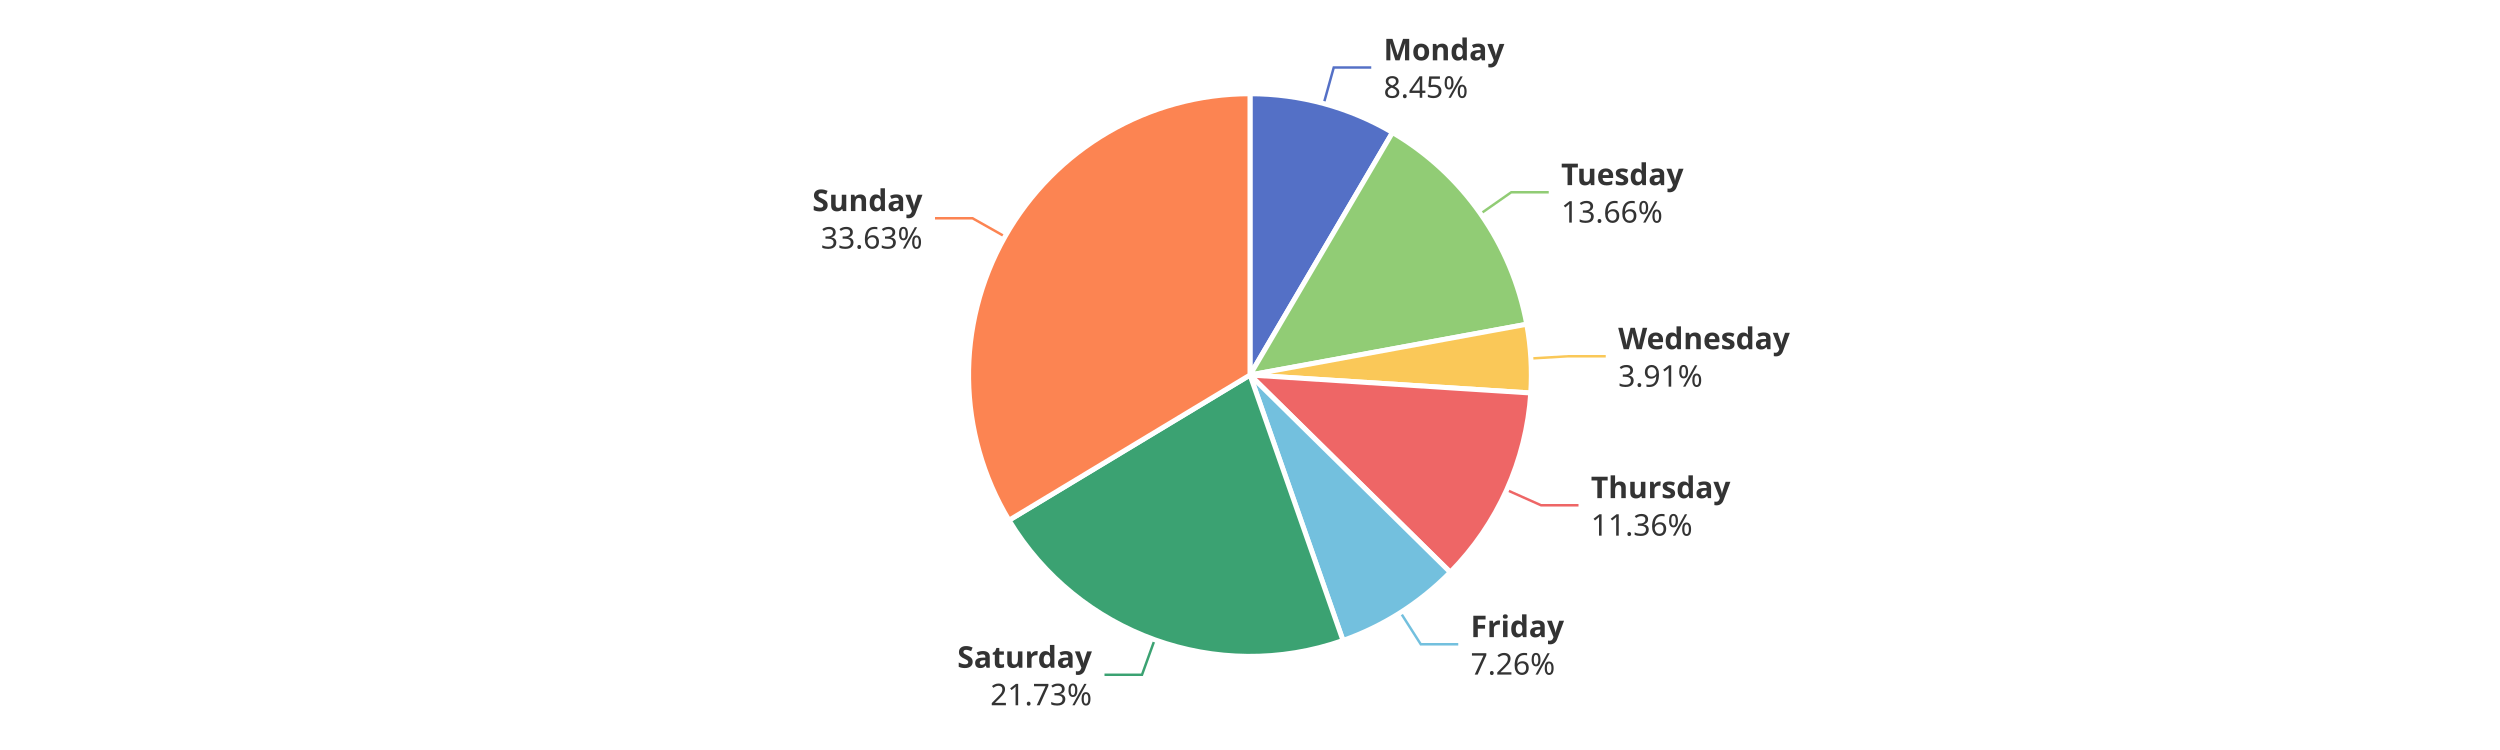
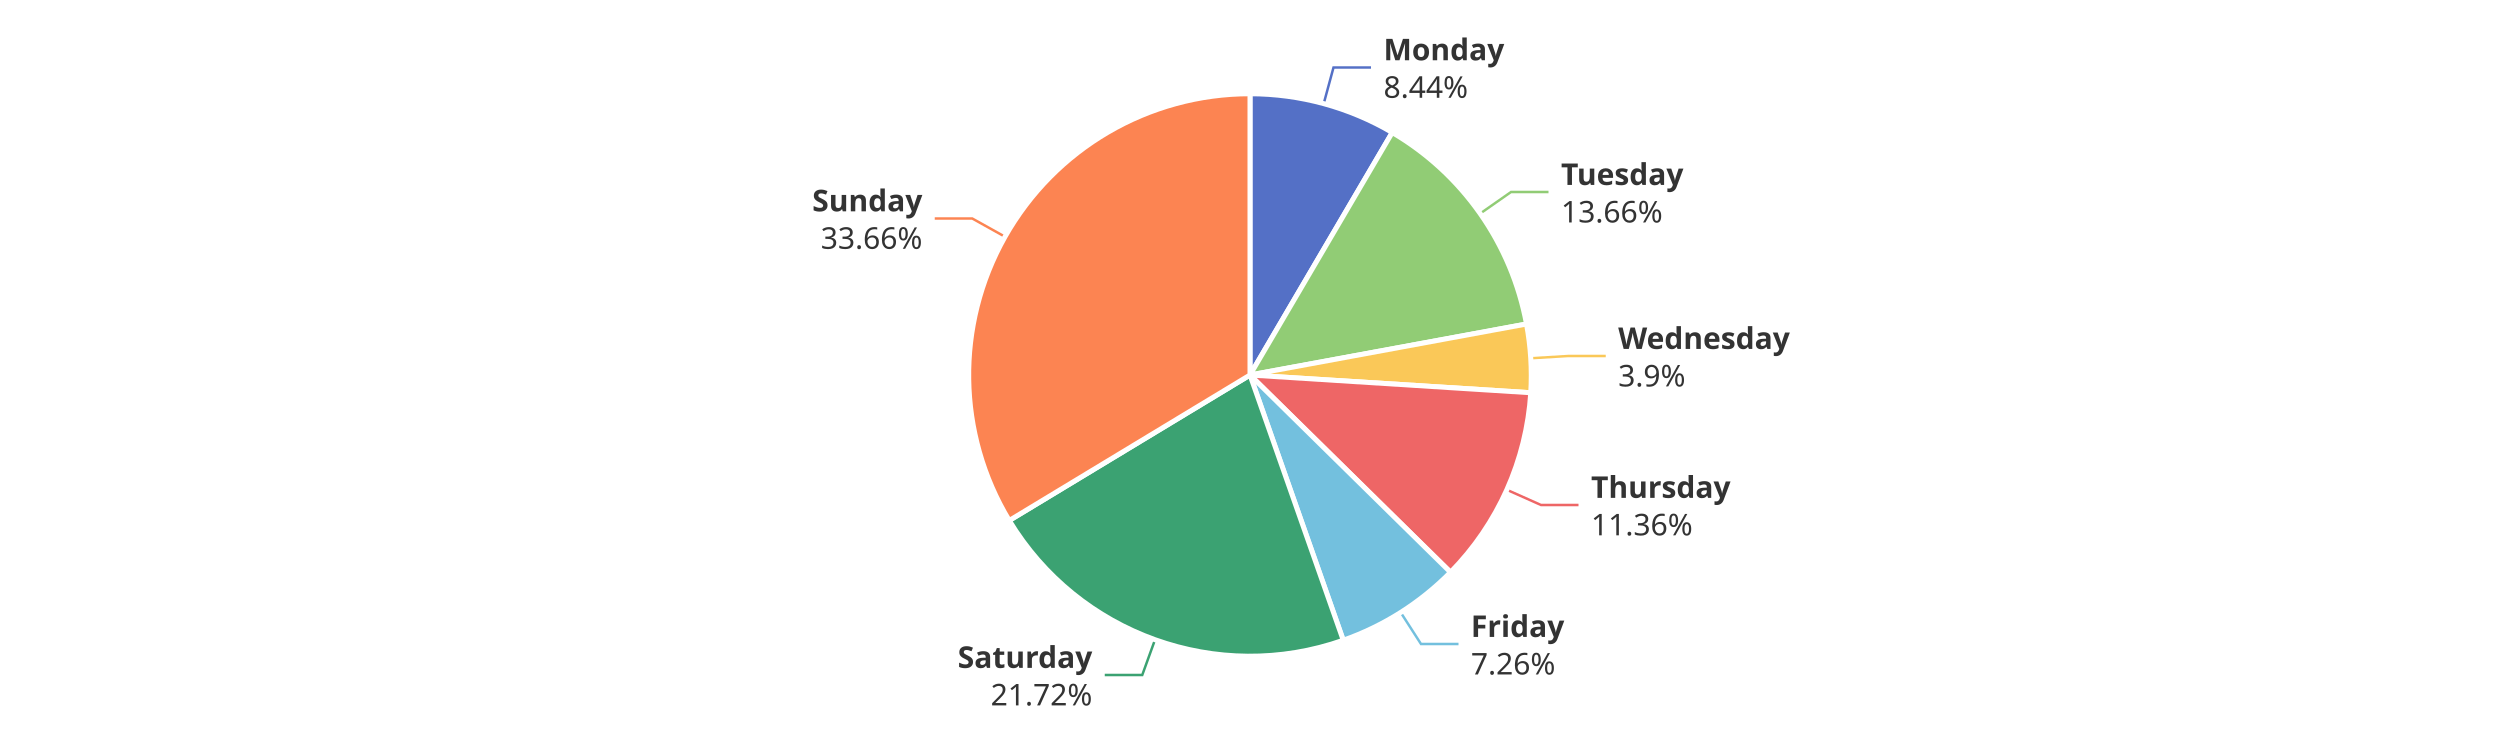
<svg xmlns="http://www.w3.org/2000/svg" width="1000" height="300" version="1.1" baseProfile="full" viewBox="0 0 1000 300">
  <rect width="1000" height="300" x="0" y="0" id="0" fill="#ffffff" />
-   <polyline points="529.5 41.4 533.5 27 548.5 27" fill="none" stroke="#5470c6" />
-   <polyline points="592.2 85.5 604.5 76.9 619.5 76.9" fill="none" stroke="#91cc75" />
-   <polyline points="612.3 143.4 627.3 142.5 642.3 142.5" fill="none" stroke="#fac858" />
-   <polyline points="602.7 196 616.4 202.1 631.4 202.1" fill="none" stroke="#ee6666" />
-   <polyline points="560.2 245 568.3 257.7 583.3 257.7" fill="none" stroke="#73c0de" />
-   <polyline points="461.9 255.8 456.8 269.9 441.8 269.9" fill="none" stroke="#3ba272" />
-   <polyline points="402.1 94.7 389 87.3 374 87.3" fill="none" stroke="#fc8452" />
-   <path d="M500 37.5A112.5 112.5 0 0 1 557 53L500 150Z" fill="#5470c6" stroke="#fff" stroke-width="2" stroke-linejoin="round" />
-   <path d="M557 53A112.5 112.5 0 0 1 610.7 129.7L500 150Z" fill="#91cc75" stroke="#fff" stroke-width="2" stroke-linejoin="round" />
-   <path d="M610.7 129.7A112.5 112.5 0 0 1 612.3 157.2L500 150Z" fill="#fac858" stroke="#fff" stroke-width="2" stroke-linejoin="round" />
-   <path d="M612.3 157.2A112.5 112.5 0 0 1 580.1 228.9L500 150Z" fill="#ee6666" stroke="#fff" stroke-width="2" stroke-linejoin="round" />
-   <path d="M580.1 228.9A112.5 112.5 0 0 1 537.2 256.2L500 150Z" fill="#73c0de" stroke="#fff" stroke-width="2" stroke-linejoin="round" />
-   <path d="M537.2 256.2A112.5 112.5 0 0 1 403.6 208.1L500 150Z" fill="#3ba272" stroke="#fff" stroke-width="2" stroke-linejoin="round" />
-   <path d="M403.6 208.1A112.5 112.5 0 0 1 500 37.5L500 150Z" fill="#fc8452" stroke="#fff" stroke-width="2" stroke-linejoin="round" />
-   <path d="M0 -15l42.8 0l0 30l-42.8 0Z" transform="translate(553.4506 26.9662)" fill="none" />
-   <text dominant-baseline="central" text-anchor="start" style="font-size:12px;font-family:sans-serif;font-weight:bold;" y="-7.5" transform="translate(553.4506 26.9662)" fill="#333" stroke="rgb(255,255,255)" stroke-width="2" paint-order="stroke" stroke-miterlimit="2">Monday</text>
-   <text dominant-baseline="central" text-anchor="start" style="font-size:12px;font-family:sans-serif;" y="7.5" transform="translate(553.4506 26.9662)" fill="#333" stroke="rgb(255,255,255)" stroke-width="2" paint-order="stroke" stroke-miterlimit="2">8.45%</text>
-   <path d="M0 -15l46.2 0l0 30l-46.2 0Z" transform="translate(624.4521 76.8836)" fill="none" />
-   <text dominant-baseline="central" text-anchor="start" style="font-size:12px;font-family:sans-serif;font-weight:bold;" y="-7.5" transform="translate(624.4521 76.8836)" fill="#333" stroke="rgb(255,255,255)" stroke-width="2" paint-order="stroke" stroke-miterlimit="2">Tuesday</text>
-   <text dominant-baseline="central" text-anchor="start" style="font-size:12px;font-family:sans-serif;" y="7.5" transform="translate(624.4521 76.8836)" fill="#333" stroke="rgb(255,255,255)" stroke-width="2" paint-order="stroke" stroke-miterlimit="2">13.66%</text>
-   <path d="M0 -15l63.6 0l0 30l-63.6 0Z" transform="translate(647.28 142.514)" fill="none" />
-   <text dominant-baseline="central" text-anchor="start" style="font-size:12px;font-family:sans-serif;font-weight:bold;" y="-7.5" transform="translate(647.28 142.514)" fill="#333" stroke="rgb(255,255,255)" stroke-width="2" paint-order="stroke" stroke-miterlimit="2">Wednesday</text>
-   <text dominant-baseline="central" text-anchor="start" style="font-size:12px;font-family:sans-serif;" y="7.5" transform="translate(647.28 142.514)" fill="#333" stroke="rgb(255,255,255)" stroke-width="2" paint-order="stroke" stroke-miterlimit="2">3.91%</text>
-   <path d="M0 -15l50.2 0l0 30l-50.2 0Z" transform="translate(636.3682 202.1028)" fill="none" />
-   <text dominant-baseline="central" text-anchor="start" style="font-size:12px;font-family:sans-serif;font-weight:bold;" y="-7.5" transform="translate(636.3682 202.1028)" fill="#333" stroke="rgb(255,255,255)" stroke-width="2" paint-order="stroke" stroke-miterlimit="2">Thursday</text>
-   <text dominant-baseline="central" text-anchor="start" style="font-size:12px;font-family:sans-serif;" y="7.5" transform="translate(636.3682 202.1028)" fill="#333" stroke="rgb(255,255,255)" stroke-width="2" paint-order="stroke" stroke-miterlimit="2">11.36%</text>
-   <path d="M0 -15l34.2 0l0 30l-34.2 0Z" transform="translate(588.2503 257.6947)" fill="none" />
-   <text dominant-baseline="central" text-anchor="start" style="font-size:12px;font-family:sans-serif;font-weight:bold;" y="-7.5" transform="translate(588.2503 257.6947)" fill="#333" stroke="rgb(255,255,255)" stroke-width="2" paint-order="stroke" stroke-miterlimit="2">Friday</text>
-   <text dominant-baseline="central" text-anchor="start" style="font-size:12px;font-family:sans-serif;" y="7.5" transform="translate(588.2503 257.6947)" fill="#333" stroke="rgb(255,255,255)" stroke-width="2" paint-order="stroke" stroke-miterlimit="2">7.26%</text>
-   <path d="M-48.2 -15l48.2 0l0 30l-48.2 0Z" transform="translate(436.7732 269.9487)" fill="none" />
-   <text dominant-baseline="central" text-anchor="end" style="font-size:12px;font-family:sans-serif;font-weight:bold;" y="-7.5" transform="translate(436.7732 269.9487)" fill="#333" stroke="rgb(255,255,255)" stroke-width="2" paint-order="stroke" stroke-miterlimit="2">Saturday</text>
-   <text dominant-baseline="central" text-anchor="end" style="font-size:12px;font-family:sans-serif;" y="7.5" transform="translate(436.7732 269.9487)" fill="#333" stroke="rgb(255,255,255)" stroke-width="2" paint-order="stroke" stroke-miterlimit="2">21.73%</text>
-   <path d="M-40.9 -15l40.9 0l0 30l-40.9 0Z" transform="translate(368.9924 87.2819)" fill="none" />
-   <text dominant-baseline="central" text-anchor="end" style="font-size:12px;font-family:sans-serif;font-weight:bold;" y="-7.5" transform="translate(368.9924 87.2819)" fill="#333" stroke="rgb(255,255,255)" stroke-width="2" paint-order="stroke" stroke-miterlimit="2">Sunday</text>
-   <text dominant-baseline="central" text-anchor="end" style="font-size:12px;font-family:sans-serif;" y="7.5" transform="translate(368.9924 87.2819)" fill="#333" stroke="rgb(255,255,255)" stroke-width="2" paint-order="stroke" stroke-miterlimit="2">33.63%</text>
+   <polyline points="529.5 41.4 533.4 27 548.4 27" fill="none" stroke="#5470c6" />
+   <polyline points="592.1 85.4 604.4 76.8 619.4 76.8" fill="none" stroke="#91cc75" />
+   <polyline points="612.3 143.3 627.3 142.4 642.3 142.4" fill="none" stroke="#fac858" />
+   <polyline points="602.7 195.9 616.4 202 631.4 202" fill="none" stroke="#ee6666" />
+   <polyline points="560.3 245 568.4 257.6 583.4 257.6" fill="none" stroke="#73c0de" />
+   <polyline points="462 255.9 456.9 270 441.9 270" fill="none" stroke="#3ba272" />
+   <polyline points="402 94.7 388.9 87.4 373.9 87.4" fill="none" stroke="#fc8452" />
+   <path d="M500 37.5A112.5 112.5 0 0 1 556.9 53L500 150Z" fill="#5470c6" stroke="#fff" stroke-width="2" stroke-linejoin="round" />
+   <path d="M556.9 53A112.5 112.5 0 0 1 610.6 129.6L500 150Z" fill="#91cc75" stroke="#fff" stroke-width="2" stroke-linejoin="round" />
+   <path d="M610.6 129.6A112.5 112.5 0 0 1 612.3 157.1L500 150Z" fill="#fac858" stroke="#fff" stroke-width="2" stroke-linejoin="round" />
+   <path d="M612.3 157.1A112.5 112.5 0 0 1 580.2 228.9L500 150Z" fill="#ee6666" stroke="#fff" stroke-width="2" stroke-linejoin="round" />
+   <path d="M580.2 228.9A112.5 112.5 0 0 1 537.3 256.1L500 150Z" fill="#73c0de" stroke="#fff" stroke-width="2" stroke-linejoin="round" />
+   <path d="M537.3 256.1A112.5 112.5 0 0 1 403.7 208.2L500 150Z" fill="#3ba272" stroke="#fff" stroke-width="2" stroke-linejoin="round" />
+   <path d="M403.7 208.2A112.5 112.5 0 0 1 500 37.5L500 150Z" fill="#fc8452" stroke="#fff" stroke-width="2" stroke-linejoin="round" />
+   <path d="M0 -15l42.8 0l0 30l-42.8 0Z" transform="translate(553.4152 26.9566)" fill="none" />
+   <text dominant-baseline="central" text-anchor="start" style="font-size:12px;font-family:sans-serif;font-weight:bold;" y="-7.5" transform="translate(553.4152 26.9566)" fill="#333" stroke="rgb(255,255,255)" stroke-width="2" paint-order="stroke" stroke-miterlimit="2">Monday</text>
+   <text dominant-baseline="central" text-anchor="start" style="font-size:12px;font-family:sans-serif;" y="7.5" transform="translate(553.4152 26.9566)" fill="#333" stroke="rgb(255,255,255)" stroke-width="2" paint-order="stroke" stroke-miterlimit="2">8.44%</text>
+   <path d="M0 -15l46.2 0l0 30l-46.2 0Z" transform="translate(624.4132 76.828)" fill="none" />
+   <text dominant-baseline="central" text-anchor="start" style="font-size:12px;font-family:sans-serif;font-weight:bold;" y="-7.5" transform="translate(624.4132 76.828)" fill="#333" stroke="rgb(255,255,255)" stroke-width="2" paint-order="stroke" stroke-miterlimit="2">Tuesday</text>
+   <text dominant-baseline="central" text-anchor="start" style="font-size:12px;font-family:sans-serif;" y="7.5" transform="translate(624.4132 76.828)" fill="#333" stroke="rgb(255,255,255)" stroke-width="2" paint-order="stroke" stroke-miterlimit="2">13.66%</text>
+   <path d="M0 -15l63.6 0l0 30l-63.6 0Z" transform="translate(647.2741 142.4132)" fill="none" />
+   <text dominant-baseline="central" text-anchor="start" style="font-size:12px;font-family:sans-serif;font-weight:bold;" y="-7.5" transform="translate(647.2741 142.4132)" fill="#333" stroke="rgb(255,255,255)" stroke-width="2" paint-order="stroke" stroke-miterlimit="2">Wednesday</text>
+   <text dominant-baseline="central" text-anchor="start" style="font-size:12px;font-family:sans-serif;" y="7.5" transform="translate(647.2741 142.4132)" fill="#333" stroke="rgb(255,255,255)" stroke-width="2" paint-order="stroke" stroke-miterlimit="2">3.9%</text>
+   <path d="M0 -15l50.2 0l0 30l-50.2 0Z" transform="translate(636.4232 201.9797)" fill="none" />
+   <text dominant-baseline="central" text-anchor="start" style="font-size:12px;font-family:sans-serif;font-weight:bold;" y="-7.5" transform="translate(636.4232 201.9797)" fill="#333" stroke="rgb(255,255,255)" stroke-width="2" paint-order="stroke" stroke-miterlimit="2">Thursday</text>
+   <text dominant-baseline="central" text-anchor="start" style="font-size:12px;font-family:sans-serif;" y="7.5" transform="translate(636.4232 201.9797)" fill="#333" stroke="rgb(255,255,255)" stroke-width="2" paint-order="stroke" stroke-miterlimit="2">11.36%</text>
+   <path d="M0 -15l34.2 0l0 30l-34.2 0Z" transform="translate(588.3578 257.6265)" fill="none" />
+   <text dominant-baseline="central" text-anchor="start" style="font-size:12px;font-family:sans-serif;font-weight:bold;" y="-7.5" transform="translate(588.3578 257.6265)" fill="#333" stroke="rgb(255,255,255)" stroke-width="2" paint-order="stroke" stroke-miterlimit="2">Friday</text>
+   <text dominant-baseline="central" text-anchor="start" style="font-size:12px;font-family:sans-serif;" y="7.5" transform="translate(588.3578 257.6265)" fill="#333" stroke="rgb(255,255,255)" stroke-width="2" paint-order="stroke" stroke-miterlimit="2">7.26%</text>
+   <path d="M-48.2 -15l48.2 0l0 30l-48.2 0Z" transform="translate(436.9199 270.0015)" fill="none" />
+   <text dominant-baseline="central" text-anchor="end" style="font-size:12px;font-family:sans-serif;font-weight:bold;" y="-7.5" transform="translate(436.9199 270.0015)" fill="#333" stroke="rgb(255,255,255)" stroke-width="2" paint-order="stroke" stroke-miterlimit="2">Saturday</text>
+   <text dominant-baseline="central" text-anchor="end" style="font-size:12px;font-family:sans-serif;" y="7.5" transform="translate(436.9199 270.0015)" fill="#333" stroke="rgb(255,255,255)" stroke-width="2" paint-order="stroke" stroke-miterlimit="2">21.72%</text>
+   <path d="M-40.9 -15l40.9 0l0 30l-40.9 0Z" transform="translate(368.9464 87.3634)" fill="none" />
+   <text dominant-baseline="central" text-anchor="end" style="font-size:12px;font-family:sans-serif;font-weight:bold;" y="-7.5" transform="translate(368.9464 87.3634)" fill="#333" stroke="rgb(255,255,255)" stroke-width="2" paint-order="stroke" stroke-miterlimit="2">Sunday</text>
+   <text dominant-baseline="central" text-anchor="end" style="font-size:12px;font-family:sans-serif;" y="7.5" transform="translate(368.9464 87.3634)" fill="#333" stroke="rgb(255,255,255)" stroke-width="2" paint-order="stroke" stroke-miterlimit="2">33.66%</text>
</svg>
